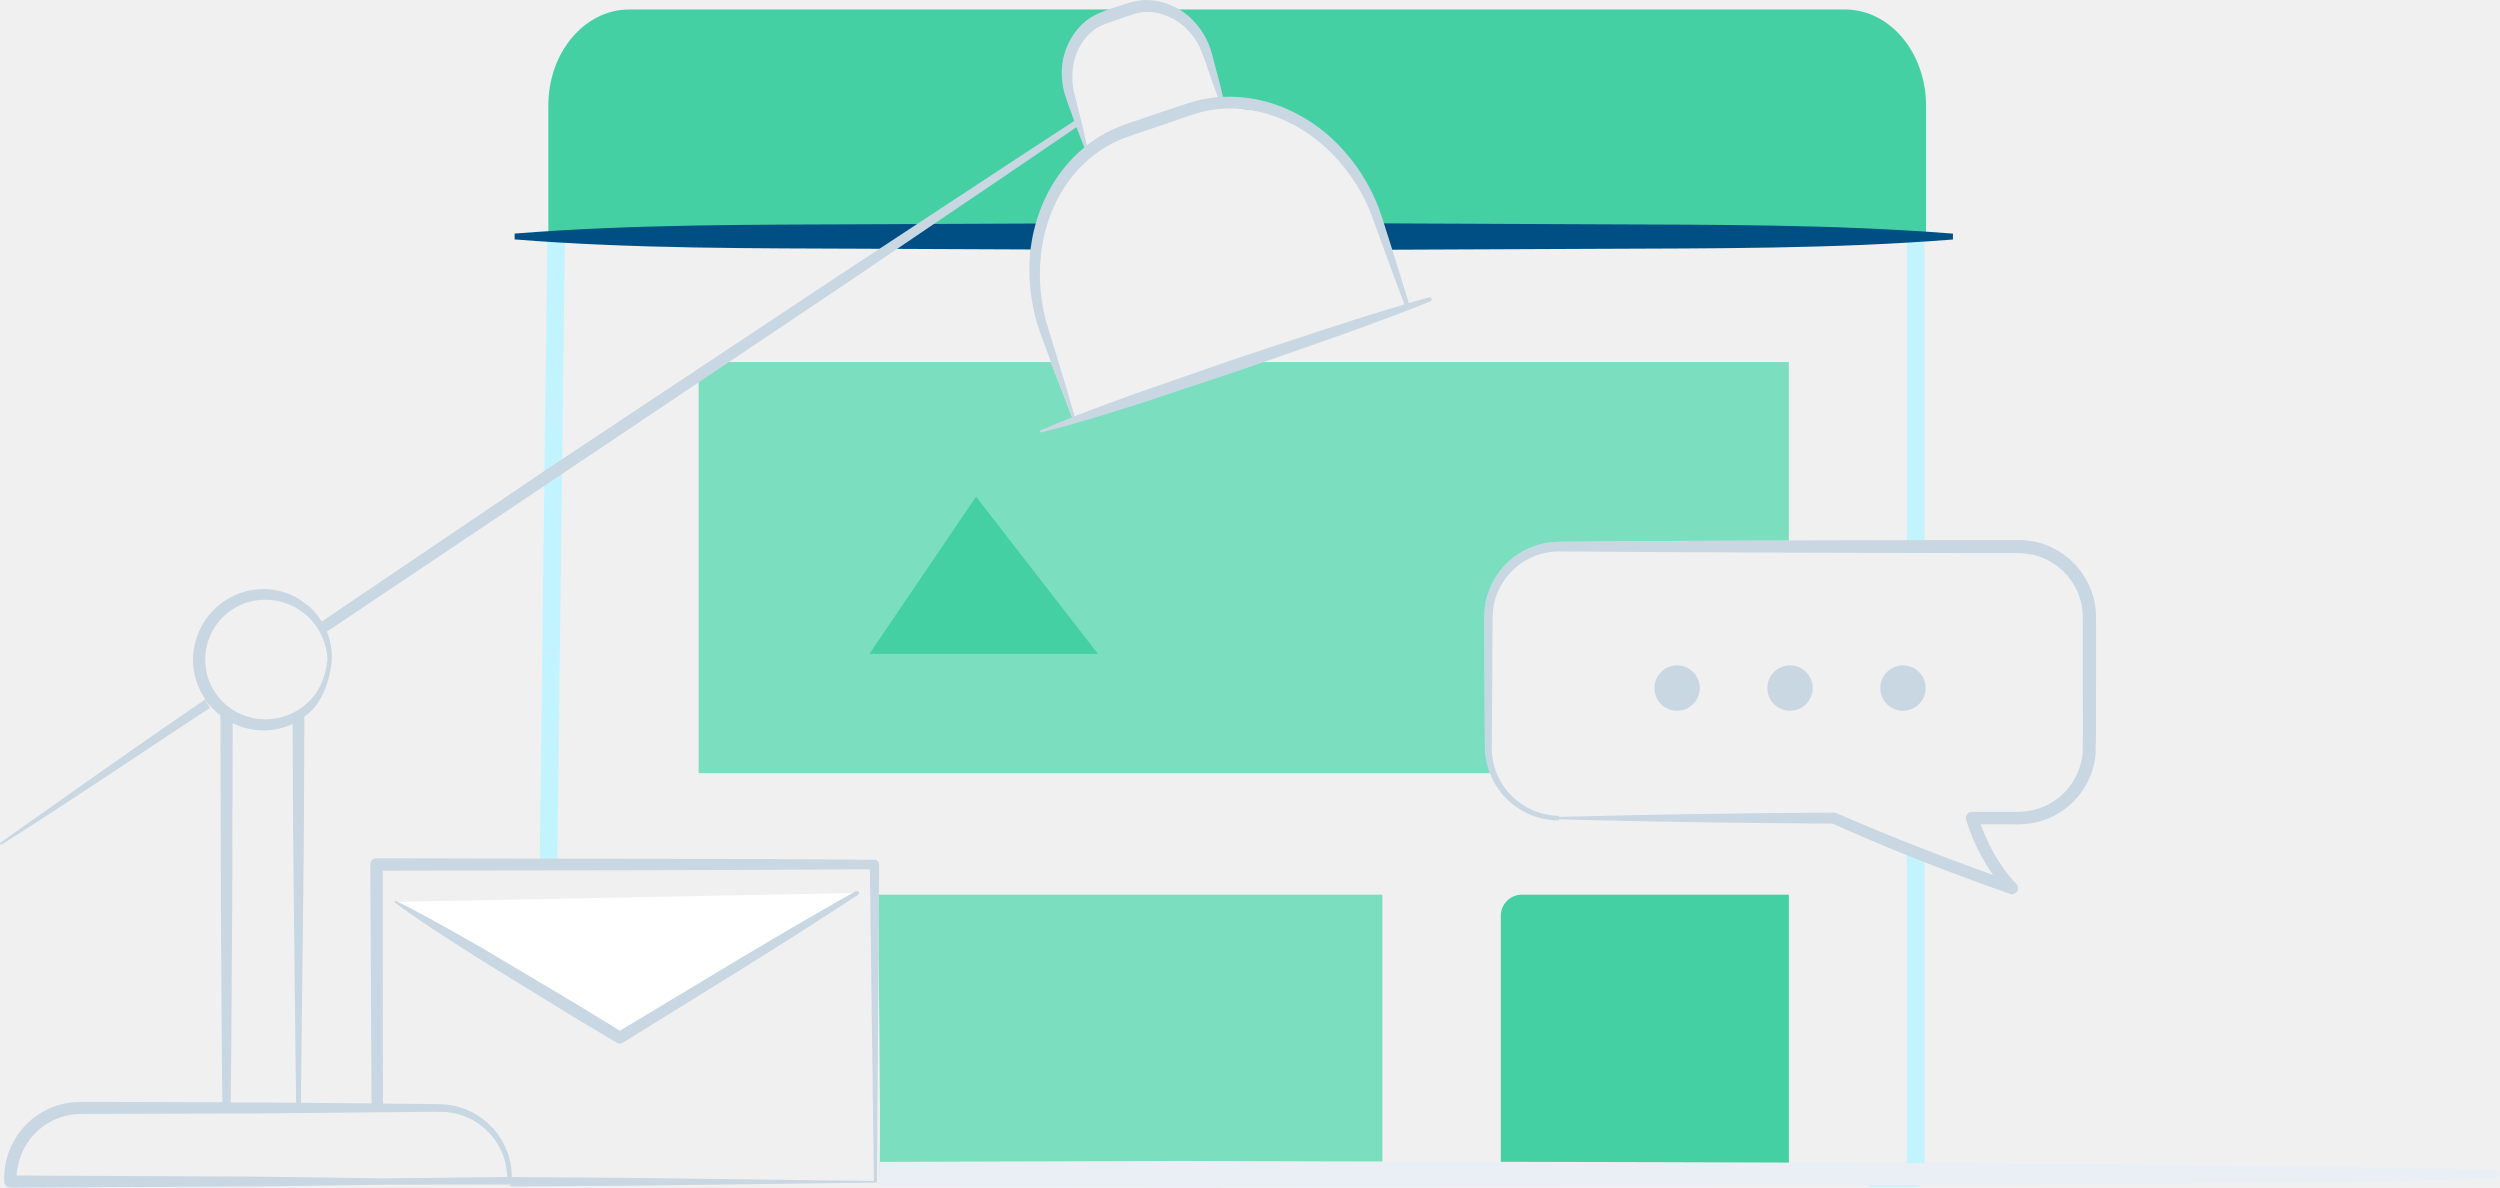
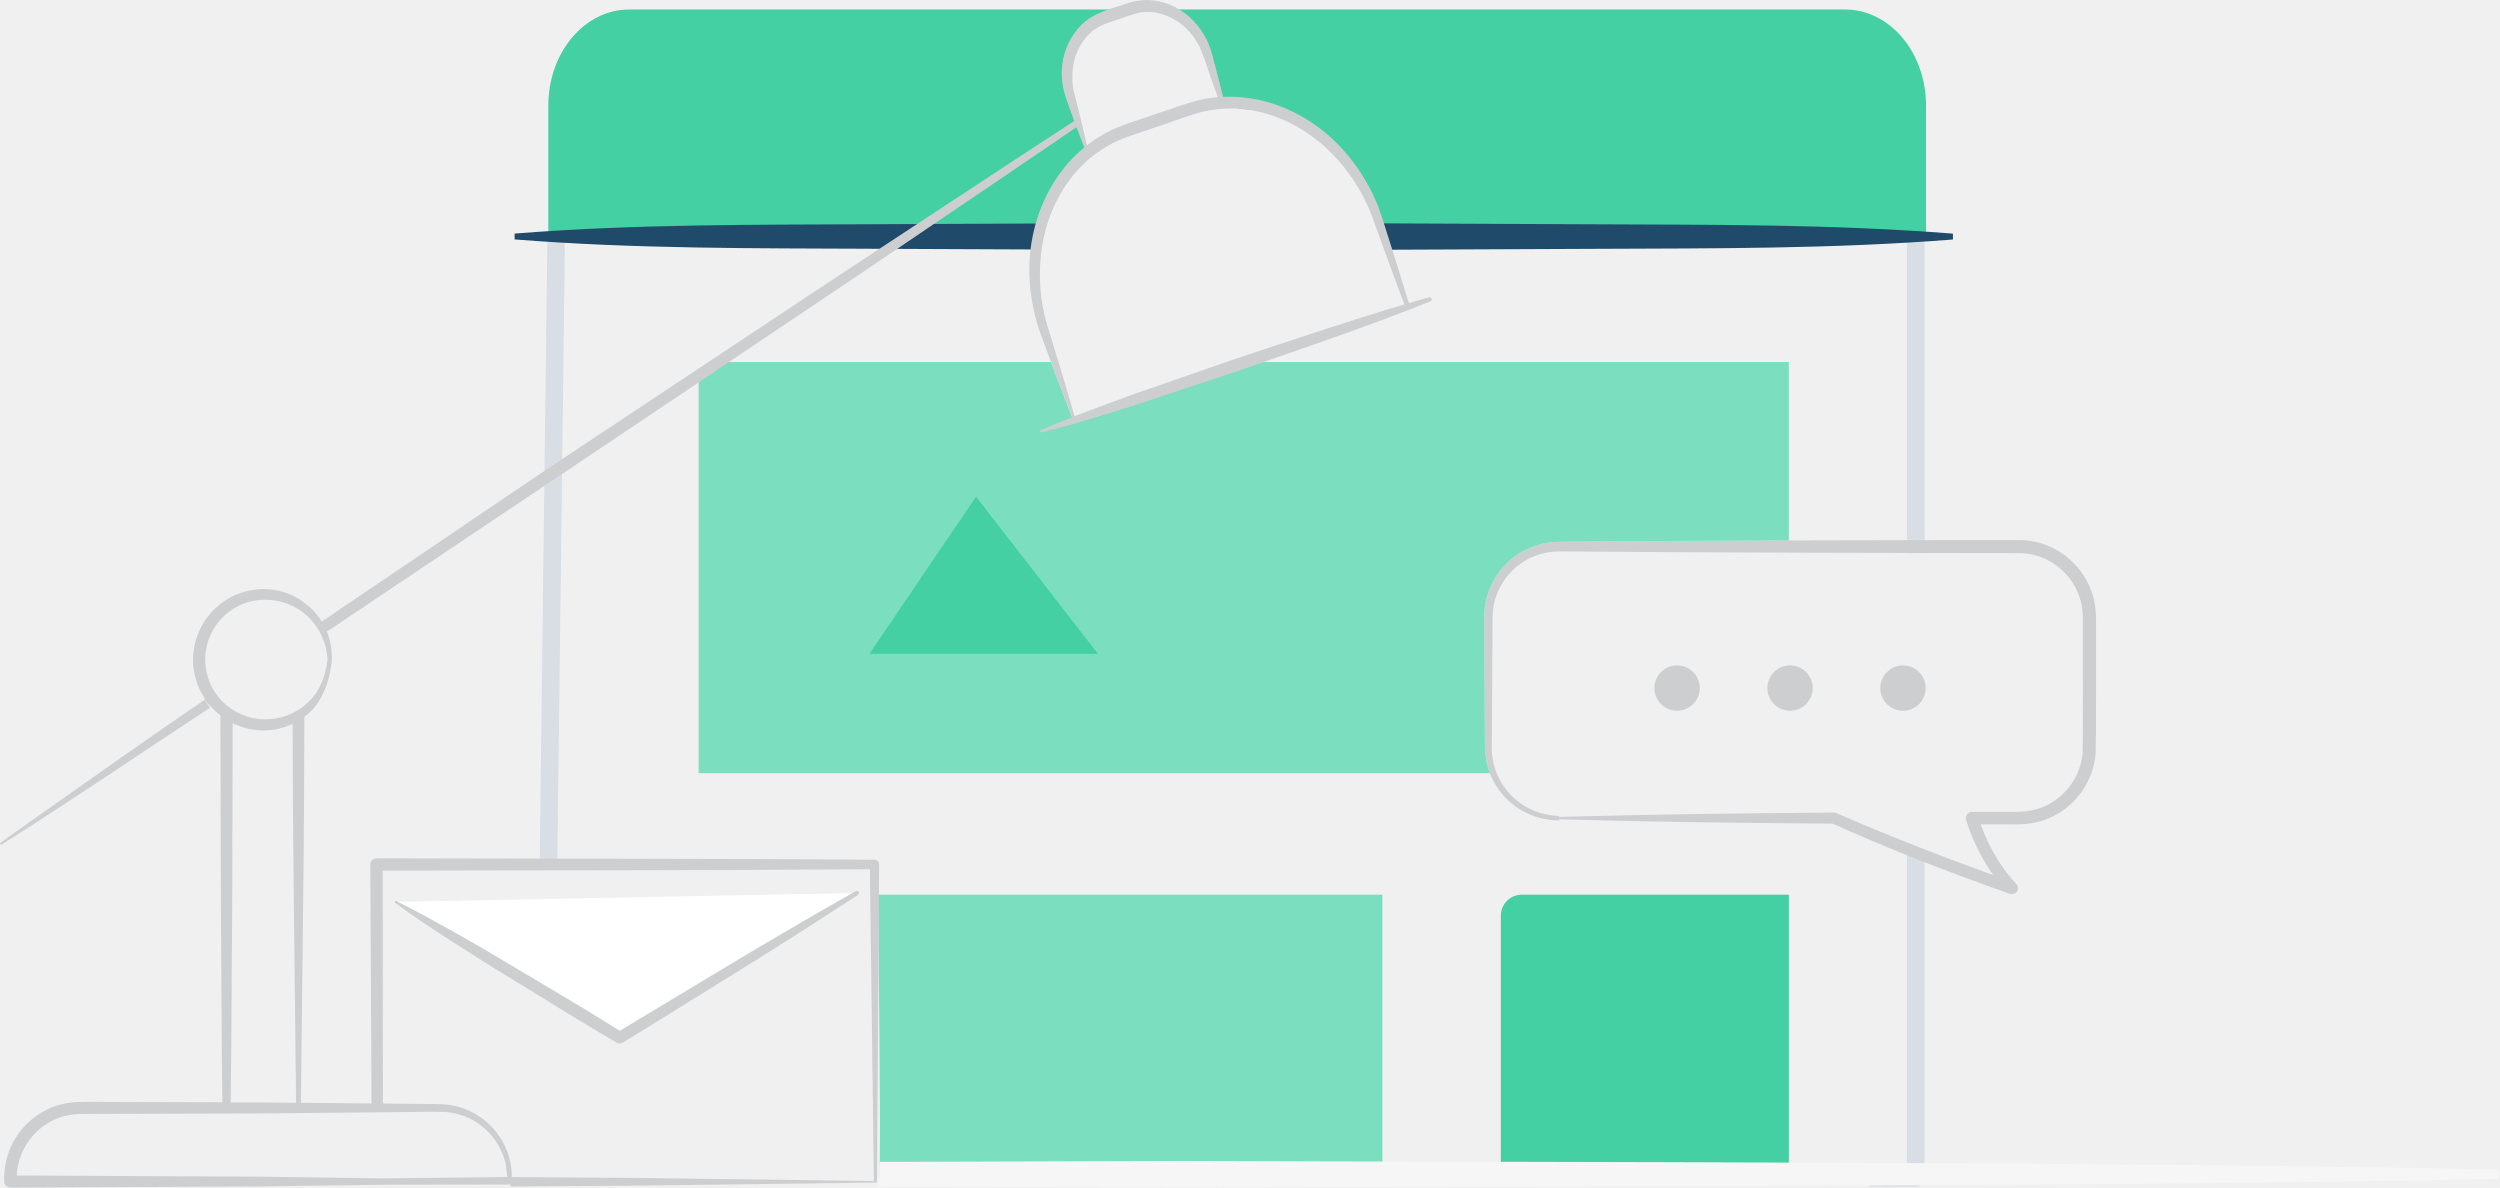
<svg xmlns="http://www.w3.org/2000/svg" id="Plan_-_Premium" data-name="Plan - Premium" viewBox="0 0 1458.04 692.71">
-   <path d="M2120.79,313.61l-4.5,366.66a74.37,74.37,0,0,1,10.24,1.72l4.52-368.29C2127.63,313.63,2124.21,313.61,2120.79,313.61Z" transform="translate(-1801.54 -176.67)" style="fill:#c2f4ff" />
-   <path d="M2913.68,311.93V499.42c3.42-.1,6.86-.25,10.27-.09v-188Q2918.83,311.74,2913.68,311.93Z" transform="translate(-1801.54 -176.67)" style="fill:#c2f4ff" />
-   <path d="M2913.68,671.18V858.56h-21.85v10.27h27a5.13,5.13,0,0,0,5.13-5.13V676.1C2920.61,674.24,2917.39,672.2,2913.68,671.18Z" transform="translate(-1801.54 -176.67)" style="fill:#c2f4ff" />
+   <path d="M2120.79,313.61l-4.5,366.66a74.37,74.37,0,0,1,10.24,1.72l4.52-368.29C2127.63,313.63,2124.21,313.61,2120.79,313.61Z" transform="translate(-1801.54 -176.67)" style="fill:#D8DEE4" />
+   <path d="M2913.68,311.93V499.42c3.42-.1,6.86-.25,10.27-.09v-188Q2918.83,311.74,2913.68,311.93Z" transform="translate(-1801.54 -176.67)" style="fill:#D8DEE4" />
+   <path d="M2913.68,671.18V858.56h-21.85v10.27h27a5.13,5.13,0,0,0,5.13-5.13V676.1C2920.61,674.24,2917.39,672.2,2913.68,671.18Z" transform="translate(-1801.54 -176.67)" style="fill:#D8DEE4" />
  <path d="M2313.83,698.44c-.07,55.06,1.41,110,.75,165h293.19v-165Z" transform="translate(-1801.54 -176.67)" style="fill:#7bdebf" />
  <path d="M887.62,521.77h155.67a0,0,0,0,1,0,0v165a0,0,0,0,1,0,0h-168a0,0,0,0,1,0,0V534.08A12.31,12.31,0,0,1,887.62,521.77Z" style="fill:#44d0a3" />
  <path d="M2435.47,262.73a2.61,2.61,0,0,1-1-1.83c-1.2-13.2-8.72-24.85-10.08-38-1.12-10.83,2.58-21,10.9-28A61.71,61.71,0,0,1,2461,182.2H2168.52c-26.06,0-47.19,25.08-47.19,56v78.17h286.75a113.46,113.46,0,0,1,14.87-38.11A71.78,71.78,0,0,1,2435.47,262.73Z" transform="translate(-1801.54 -176.67)" style="fill:#44d0a3" />
  <path d="M2877.62,182.2H2482.3a32.74,32.74,0,0,1,4.36,1.5c8,3.44,11.73,10,14.27,18a73.92,73.92,0,0,0,6.44,15.58c2.88,4.9,3.74,9.47,5.66,14.72,3.63,10,18.55,8,27,9.72,12.47,2.61,23.6,9.5,33.62,17.08a87.29,87.29,0,0,1,22.67,25.54,57.14,57.14,0,0,1,7.16,18.19c.23,1.16.44,2.32.65,3.48,1.78,3.51,3.22,7.19,5.55,10.38h315.15V238.21C2924.81,207.28,2903.68,182.2,2877.62,182.2Z" transform="translate(-1801.54 -176.67)" style="fill:#44d0a3" />
-   <path d="M2411.8,307l-100.41.44c-69.9.33-139.81-.09-209.71,5.45v3.42c69.9,5.54,139.81,5.12,209.71,5.45l96.29.42C2407.61,316.88,2410.57,312.13,2411.8,307Z" transform="translate(-1801.54 -176.67)" style="fill:#004f84" />
-   <path d="M2730.81,307.48l-124.91-.55c2.6,5.11,5.63,9.81,6.29,15.39l118.62-.52c69.9-.32,139.81.08,209.71-5.45v-3.42C2870.61,307.4,2800.71,307.81,2730.81,307.48Z" transform="translate(-1801.54 -176.67)" style="fill:#004f84" />
-   <path d="M2710.85,653.11c53.39-1.49,106.78-2.15,160.17-2.54a3.1,3.1,0,0,1,1.25.25l.07,0c34,14.76,68.66,28.2,103.66,40.39l-3.6,5.92a79.11,79.11,0,0,1-8-9.57,107.39,107.39,0,0,1-6.59-10.31,116,116,0,0,1-9.62-22.43,3.61,3.61,0,0,1,2.38-4.51,3.91,3.91,0,0,1,1.09-.16l22.07,0a68.47,68.47,0,0,0,10.49-.45,37.17,37.17,0,0,0,9.63-2.73,37.74,37.74,0,0,0,22.31-31.05c.32-14,.05-29.23.11-43.79l0-22.07,0-11a47.88,47.88,0,0,0-.82-10.16,37.73,37.73,0,0,0-25.82-28.06,38.67,38.67,0,0,0-9.86-1.55l-10.94-.07-22.07,0-88.26-.19-88.27-.36-44.13-.32c-7.26.12-15-.55-21.58.44a38.33,38.33,0,0,0-18.54,8.47A38.73,38.73,0,0,0,2674.26,524c-2.57,6.5-2.22,13.49-2.28,21l-.25,44.13-.15,22.07a40.62,40.62,0,0,0,4.65,20.35,40,40,0,0,0,34.62,20.94Zm0,2.05a43.21,43.21,0,0,1-37.77-21.95,44.36,44.36,0,0,1-5.51-22.08l-.15-22.07-.25-44.13c0-7.12-.48-15.23,2.35-22.63a43.74,43.74,0,0,1,34-29c8-1.17,15.06-.55,22.48-.8l44.13-.32,88.27-.36,88.26-.19,22.07,0,11.12,0a46.28,46.28,0,0,1,11.87,1.84A45.44,45.44,0,0,1,3023,527.24a56.08,56.08,0,0,1,1,11.78l0,11,0,22.07c-.11,14.86.16,29.09-.27,44.47a45.25,45.25,0,0,1-26.89,37.17,44.54,44.54,0,0,1-11.54,3.23,75.44,75.44,0,0,1-11.53.49l-22.07,0,3.47-4.67a108.75,108.75,0,0,0,8.94,21,99.69,99.69,0,0,0,6.12,9.65,73.65,73.65,0,0,0,7.12,8.61l.09.1a3.54,3.54,0,0,1-3.69,5.83c-35.2-12.43-70-25.84-104-41.22l1.31.28c-53.39-.38-106.78-1-160.17-2.54Z" transform="translate(-1801.54 -176.67)" style="fill:#c8d7e2" />
+   <path d="M2411.8,307l-100.41.44c-69.9.33-139.81-.09-209.71,5.45v3.42c69.9,5.54,139.81,5.12,209.71,5.45l96.29.42C2407.61,316.88,2410.57,312.13,2411.8,307Z" transform="translate(-1801.54 -176.67)" style="fill:#204A69" />
+   <path d="M2730.81,307.48l-124.91-.55c2.6,5.11,5.63,9.81,6.29,15.39l118.62-.52c69.9-.32,139.81.08,209.71-5.45v-3.42C2870.61,307.4,2800.71,307.81,2730.81,307.48Z" transform="translate(-1801.54 -176.67)" style="fill:#204A69" />
+   <path d="M2710.85,653.11c53.39-1.49,106.78-2.15,160.17-2.54a3.1,3.1,0,0,1,1.25.25l.07,0c34,14.76,68.66,28.2,103.66,40.39l-3.6,5.92a79.11,79.11,0,0,1-8-9.57,107.39,107.39,0,0,1-6.59-10.31,116,116,0,0,1-9.62-22.43,3.61,3.61,0,0,1,2.38-4.51,3.91,3.91,0,0,1,1.09-.16l22.07,0a68.47,68.47,0,0,0,10.49-.45,37.17,37.17,0,0,0,9.63-2.73,37.74,37.74,0,0,0,22.31-31.05c.32-14,.05-29.23.11-43.79l0-22.07,0-11a47.88,47.88,0,0,0-.82-10.16,37.73,37.73,0,0,0-25.82-28.06,38.67,38.67,0,0,0-9.86-1.55l-10.94-.07-22.07,0-88.26-.19-88.27-.36-44.13-.32c-7.26.12-15-.55-21.58.44a38.33,38.33,0,0,0-18.54,8.47A38.73,38.73,0,0,0,2674.26,524c-2.57,6.5-2.22,13.49-2.28,21l-.25,44.13-.15,22.07a40.62,40.62,0,0,0,4.65,20.35,40,40,0,0,0,34.62,20.94Zm0,2.05a43.21,43.21,0,0,1-37.77-21.95,44.36,44.36,0,0,1-5.51-22.08l-.15-22.07-.25-44.13c0-7.12-.48-15.23,2.35-22.63a43.74,43.74,0,0,1,34-29c8-1.17,15.06-.55,22.48-.8l44.13-.32,88.27-.36,88.26-.19,22.07,0,11.12,0a46.28,46.28,0,0,1,11.87,1.84A45.44,45.44,0,0,1,3023,527.24a56.08,56.08,0,0,1,1,11.78l0,11,0,22.07c-.11,14.86.16,29.09-.27,44.47a45.25,45.25,0,0,1-26.89,37.17,44.54,44.54,0,0,1-11.54,3.23,75.44,75.44,0,0,1-11.53.49l-22.07,0,3.47-4.67a108.75,108.75,0,0,0,8.94,21,99.69,99.69,0,0,0,6.12,9.65,73.65,73.65,0,0,0,7.12,8.61l.09.1a3.54,3.54,0,0,1-3.69,5.83c-35.2-12.43-70-25.84-104-41.22l1.31.28c-53.39-.38-106.78-1-160.17-2.54Z" transform="translate(-1801.54 -176.67)" style="fill:#CCCED0" />
  <path d="M2667.57,611.14l-.15-22.07-.25-44.13c0-7.12-.48-15.23,2.35-22.63a43.74,43.74,0,0,1,34-29c8-1.17,15.06-.55,22.48-.8l44.13-.32,74.68-.31V387.85h-324l-94,32.16-12.39-32.16H2221.34A12.31,12.31,0,0,0,2209,400.16V627.61H2670.5A43.77,43.77,0,0,1,2667.57,611.14Z" transform="translate(-1801.54 -176.67)" style="fill:#7bdebf" />
-   <circle cx="1109.85" cy="401.3" r="13.23" style="fill:#c8d7e2" />
-   <circle cx="1043.98" cy="401.3" r="13.23" style="fill:#c8d7e2" />
-   <circle cx="978.11" cy="401.3" r="13.23" style="fill:#c8d7e2" />
+   <circle cx="1109.85" cy="401.3" r="13.23" style="fill:#CCCED0" />
+   <circle cx="1043.98" cy="401.3" r="13.23" style="fill:#CCCED0" />
+   <circle cx="978.11" cy="401.3" r="13.23" style="fill:#CCCED0" />
  <polygon points="507.07 381.33 569.24 289.67 640.34 381.33 507.07 381.33" style="fill:#44d0a3" />
-   <path d="M3256.9,858.75c-217.73-4.65-548.45-4.18-766.18-5l-176.23.55c0,4.82-.17,9.61-.59,14.38l176.82.55c217.73-.82,548.45-.35,766.18-5a2.74,2.74,0,0,0,0-5.47Z" transform="translate(-1801.54 -176.67)" style="fill:#e9eff4" />
-   <path d="M2311.56,678.1h0c-96.83-.81-193.66-.54-290.49-.86h0a3.6,3.6,0,0,0-3.58,3.63l.75,139.88h6.64l-.15-136.29c94.72-.3,189.44-.06,284.16-.84L2311.19,865v.45l-145.3-1.85-66.43-.43c0,1.83-.08,3.66-.21,5.47l68.55-.44,144.74-1.85h.46l1.26-185.46A2.72,2.72,0,0,0,2311.56,678.1Z" transform="translate(-1801.54 -176.67)" style="fill:#c8d7e2" />
+   <path d="M3256.9,858.75c-217.73-4.65-548.45-4.18-766.18-5l-176.23.55c0,4.82-.17,9.61-.59,14.38l176.82.55c217.73-.82,548.45-.35,766.18-5a2.74,2.74,0,0,0,0-5.47Z" transform="translate(-1801.54 -176.67)" style="fill:#F6F6F6" />
+   <path d="M2311.56,678.1h0c-96.83-.81-193.66-.54-290.49-.86h0a3.6,3.6,0,0,0-3.58,3.63l.75,139.88h6.64l-.15-136.29c94.72-.3,189.44-.06,284.16-.84L2311.19,865v.45l-145.3-1.85-66.43-.43c0,1.83-.08,3.66-.21,5.47l68.55-.44,144.74-1.85h.46l1.26-185.46A2.72,2.72,0,0,0,2311.56,678.1Z" transform="translate(-1801.54 -176.67)" style="fill:#CCCED0" />
  <polyline points="230.73 526 361.48 605.18 499.81 520.79" style="fill:#fff" />
-   <path d="M2032.6,702.13c11.42,5.73,22.6,11.87,33.72,18.09s22.13,12.63,33,19.23L2132.18,759c11,6.45,21.74,13.28,32.62,19.91h-3.57l69.44-41.75q34.74-20.84,70-40.8a1.28,1.28,0,0,1,1.33,2.18q-33.95,22.15-68.32,43.59l-68.9,42.64a3.46,3.46,0,0,1-3.57,0c-10.91-6.57-22-12.93-32.75-19.68l-32.55-20c-10.89-6.6-21.61-13.5-32.34-20.36s-21.28-14-31.65-21.5a.64.64,0,0,1,.66-1.09Z" transform="translate(-1801.54 -176.67)" style="fill:#c8d7e2" />
-   <path d="M1921.07,584.72c-40.18,27.25-79.57,55.43-119.26,83.41a.64.64,0,0,0,.71,1.06c41-25.87,80.95-53.1,121.48-79.7A30.07,30.07,0,0,1,1921.07,584.72Z" transform="translate(-1801.54 -176.67)" style="fill:#c8d7e2" />
-   <path d="M2100.06,863.1l-.1-2.76a50.69,50.69,0,0,0-.7-5.47,43.47,43.47,0,0,0-3.58-10.45,43,43,0,0,0-14.51-16.56,42.19,42.19,0,0,0-21-7.13c-7.35-.3-14.31-.2-21.49-.32l-61.64-.59,1.26-112.5c.56-45.06.61-67.36.74-112.61a37.91,37.91,0,0,0,5.31-4.73c10-11.77,10.71-28.61,10.71-28.61a39.57,39.57,0,0,0-10.74-28.57,37.6,37.6,0,0,0-2.89-2.79l-5.31-3.87a40.33,40.33,0,0,0-20.37-5.91,41,41,0,0,0-29.29,11.86,41.64,41.64,0,0,0-12.36,29.29,41.09,41.09,0,0,0,6.83,22.61c-.46.48,3.14,4.85,3.45,4.53.66.75,1.33,1.48,2,2.18a39.83,39.83,0,0,0,3.7,3.23l.3,112.28.51,79.79q.09,16.77.36,33.53l-63.56-.18c-7.21,0-14.06-.16-21.56.06a44.05,44.05,0,0,0-21.83,7,44.8,44.8,0,0,0-15.41,17,45.43,45.43,0,0,0-4.88,22.3v.15a3.57,3.57,0,0,0,3.58,3.44l146.76-.7,72.89-1,72-.1.52-1.37A11.7,11.7,0,0,0,2100.06,863.1ZM1931.28,585.83a34.89,34.89,0,0,1,24.47-59.39,36.18,36.18,0,0,1,25.22,9.7,36.66,36.66,0,0,1,11.54,25.22s-.88,15.8-11.58,25.18a36,36,0,0,1-25.18,9.64A34.8,34.8,0,0,1,1931.28,585.83Zm42.94,234-21-.2-17.14,0q.25-16.77.36-33.55l.51-79.79.29-107.85a41.25,41.25,0,0,0,18.51,4.26,40.42,40.42,0,0,0,16.46-3.84c.12,43.06.19,63.07.72,106.31Zm50.49,44.09-72.68-1-140.75-.68a38.08,38.08,0,0,1,17-29.79,37,37,0,0,1,18.32-6c6.73-.24,14.14-.1,21.18-.17l85.48-.24,85.48-.81c7.07,0,14.37-.25,21.25-.09A38.85,38.85,0,0,1,2079.1,831a39.45,39.45,0,0,1,13.75,14.83,40.43,40.43,0,0,1,3.6,9.61l1,7.67Z" transform="translate(-1801.54 -176.67)" style="fill:#c8d7e2" />
-   <path d="M2636.53,350.95a1.28,1.28,0,0,0-1.58-.89c-3.94,1.1-7.86,2.24-11.78,3.39q-7.5-24.81-15.44-49.48a108.67,108.67,0,0,0-28.94-46.12c-13.46-12.53-30.65-21.45-49.16-24a78.85,78.85,0,0,0-14.78-.67c-1.59-6.44-3.18-12.89-4.93-19.28-1.09-3.89-1.85-7.78-3.62-11.87a45.49,45.49,0,0,0-6.73-11,39.38,39.38,0,0,0-22-13.54,33.27,33.27,0,0,0-13.33-.24c-4.6.91-8.19,2.37-12.05,3.57a93.48,93.48,0,0,0-11.76,4.47,33.3,33.3,0,0,0-10.43,8.32,40,40,0,0,0-9.24,24.15,45.57,45.57,0,0,0,1.47,12.81c1.21,4.16,2.58,7.86,4,11.65q.89,2.52,1.81,5c-45.45,29.58-90.62,59.58-136,89.28L2120.82,450.12,1987.07,540.6a18.88,18.88,0,0,1,2.93,5.9l134.84-90.37,170.64-114.48c44.59-30.32,89.38-60.35,133.9-90.79q2.19,5.93,4.55,11.82a79,79,0,0,0-6.31,5.74c-13.11,13.34-21.3,30.89-24.37,49s-.89,37.06,5.24,54.2c5.94,16.18,12,32.31,18.4,48.34-6.18,2.45-12.33,5-18.43,7.68a.64.64,0,0,0,.41,1.21c19.46-4.75,38.47-10.82,57.5-16.82l56.8-18.87c37.66-13.2,75.51-25.83,112.6-40.72A1.29,1.29,0,0,0,2636.53,350.95Zm-206-110.11-2.88-11.53a39.61,39.61,0,0,1-.54-11.19,34,34,0,0,1,8.11-20,26.35,26.35,0,0,1,8.46-6.49c3-1.48,7.12-2.56,10.88-3.94a106.3,106.3,0,0,1,11-3.55,26.4,26.4,0,0,1,10.68,0A34.57,34.57,0,0,1,2495,195a39.68,39.68,0,0,1,6.29,9.28,103.27,103.27,0,0,1,4.13,11c2,6,4.18,12,6.35,18a76.42,76.42,0,0,0-9.94,1.53c-9.29,2.26-17.27,5.49-25.87,8.21l-12.68,4.31a123.26,123.26,0,0,0-12.86,4.89,77.23,77.23,0,0,0-15,9.19C2433.92,254.57,2432.27,247.69,2430.53,240.84Zm90.33,145.52L2464.31,406c-12.05,4.39-24.11,8.76-36.06,13.47-4.72-16.57-9.7-33-14.84-49.47a105.07,105.07,0,0,1-3.79-51.42c3-17,10.8-33.19,22.9-45.29a71.08,71.08,0,0,1,20.84-14.52c7.6-3.35,16.6-5.79,24.89-8.82,8.39-2.74,17-6.22,25.1-8.21a71.11,71.11,0,0,1,25.39-1.18c17,2.22,33,10.35,45.78,22a104.07,104.07,0,0,1,28.24,43.15q8.74,24.33,17.86,48.52C2587.07,364.08,2554,375.44,2520.86,386.36Z" transform="translate(-1801.54 -176.67)" style="fill:#c8d7e2" />
+   <path d="M2032.6,702.13c11.42,5.73,22.6,11.87,33.72,18.09s22.13,12.63,33,19.23L2132.18,759c11,6.45,21.74,13.28,32.62,19.91h-3.57l69.44-41.75q34.74-20.84,70-40.8a1.28,1.28,0,0,1,1.33,2.18q-33.95,22.15-68.32,43.59l-68.9,42.64a3.46,3.46,0,0,1-3.57,0c-10.91-6.57-22-12.93-32.75-19.68l-32.55-20c-10.89-6.6-21.61-13.5-32.34-20.36s-21.28-14-31.65-21.5a.64.64,0,0,1,.66-1.09Z" transform="translate(-1801.54 -176.67)" style="fill:#CCCED0" />
+   <path d="M1921.07,584.72c-40.18,27.25-79.57,55.43-119.26,83.41a.64.64,0,0,0,.71,1.06c41-25.87,80.95-53.1,121.48-79.7A30.07,30.07,0,0,1,1921.07,584.72Z" transform="translate(-1801.54 -176.67)" style="fill:#CCCED0" />
+   <path d="M2100.06,863.1l-.1-2.76a50.69,50.69,0,0,0-.7-5.47,43.47,43.47,0,0,0-3.58-10.45,43,43,0,0,0-14.51-16.56,42.19,42.19,0,0,0-21-7.13c-7.35-.3-14.31-.2-21.49-.32l-61.64-.59,1.26-112.5c.56-45.06.61-67.36.74-112.61a37.91,37.91,0,0,0,5.31-4.73c10-11.77,10.71-28.61,10.71-28.61a39.57,39.57,0,0,0-10.74-28.57,37.6,37.6,0,0,0-2.89-2.79l-5.31-3.87a40.33,40.33,0,0,0-20.37-5.91,41,41,0,0,0-29.29,11.86,41.64,41.64,0,0,0-12.36,29.29,41.09,41.09,0,0,0,6.83,22.61c-.46.48,3.14,4.85,3.45,4.53.66.75,1.33,1.48,2,2.18a39.83,39.83,0,0,0,3.7,3.23l.3,112.28.51,79.79q.09,16.77.36,33.53l-63.56-.18c-7.21,0-14.06-.16-21.56.06a44.05,44.05,0,0,0-21.83,7,44.8,44.8,0,0,0-15.41,17,45.43,45.43,0,0,0-4.88,22.3v.15a3.57,3.57,0,0,0,3.58,3.44l146.76-.7,72.89-1,72-.1.52-1.37A11.7,11.7,0,0,0,2100.06,863.1ZM1931.28,585.83a34.89,34.89,0,0,1,24.47-59.39,36.18,36.18,0,0,1,25.22,9.7,36.66,36.66,0,0,1,11.54,25.22s-.88,15.8-11.58,25.18a36,36,0,0,1-25.18,9.64A34.8,34.8,0,0,1,1931.28,585.83Zm42.94,234-21-.2-17.14,0q.25-16.77.36-33.55l.51-79.79.29-107.85a41.25,41.25,0,0,0,18.51,4.26,40.42,40.42,0,0,0,16.46-3.84c.12,43.06.19,63.07.72,106.31Zm50.49,44.09-72.68-1-140.75-.68a38.08,38.08,0,0,1,17-29.79,37,37,0,0,1,18.32-6c6.73-.24,14.14-.1,21.18-.17l85.48-.24,85.48-.81c7.07,0,14.37-.25,21.25-.09A38.85,38.85,0,0,1,2079.1,831a39.45,39.45,0,0,1,13.75,14.83,40.43,40.43,0,0,1,3.6,9.61l1,7.67Z" transform="translate(-1801.54 -176.67)" style="fill:#CCCED0" />
+   <path d="M2636.53,350.95a1.28,1.28,0,0,0-1.58-.89c-3.94,1.1-7.86,2.24-11.78,3.39q-7.5-24.81-15.44-49.48a108.67,108.67,0,0,0-28.94-46.12c-13.46-12.53-30.65-21.45-49.16-24a78.85,78.85,0,0,0-14.78-.67c-1.59-6.44-3.18-12.89-4.93-19.28-1.09-3.89-1.85-7.78-3.62-11.87a45.49,45.49,0,0,0-6.73-11,39.38,39.38,0,0,0-22-13.54,33.27,33.27,0,0,0-13.33-.24c-4.6.91-8.19,2.37-12.05,3.57a93.48,93.48,0,0,0-11.76,4.47,33.3,33.3,0,0,0-10.43,8.32,40,40,0,0,0-9.24,24.15,45.57,45.57,0,0,0,1.47,12.81c1.21,4.16,2.58,7.86,4,11.65q.89,2.52,1.81,5c-45.45,29.58-90.62,59.58-136,89.28L2120.82,450.12,1987.07,540.6a18.88,18.88,0,0,1,2.93,5.9l134.84-90.37,170.64-114.48c44.59-30.32,89.38-60.35,133.9-90.79q2.19,5.93,4.55,11.82a79,79,0,0,0-6.31,5.74c-13.11,13.34-21.3,30.89-24.37,49s-.89,37.06,5.24,54.2c5.94,16.18,12,32.31,18.4,48.34-6.18,2.45-12.33,5-18.43,7.68a.64.64,0,0,0,.41,1.21c19.46-4.75,38.47-10.82,57.5-16.82l56.8-18.87c37.66-13.2,75.51-25.83,112.6-40.72A1.29,1.29,0,0,0,2636.53,350.95Zm-206-110.11-2.88-11.53a39.61,39.61,0,0,1-.54-11.19,34,34,0,0,1,8.11-20,26.35,26.35,0,0,1,8.46-6.49c3-1.48,7.12-2.56,10.88-3.94a106.3,106.3,0,0,1,11-3.55,26.4,26.4,0,0,1,10.68,0A34.57,34.57,0,0,1,2495,195a39.68,39.68,0,0,1,6.29,9.28,103.27,103.27,0,0,1,4.13,11c2,6,4.18,12,6.35,18a76.42,76.42,0,0,0-9.94,1.53c-9.29,2.26-17.27,5.49-25.87,8.21l-12.68,4.31a123.26,123.26,0,0,0-12.86,4.89,77.23,77.23,0,0,0-15,9.19C2433.92,254.57,2432.27,247.69,2430.53,240.84Zm90.33,145.52L2464.31,406c-12.05,4.39-24.11,8.76-36.06,13.47-4.72-16.57-9.7-33-14.84-49.47a105.07,105.07,0,0,1-3.79-51.42c3-17,10.8-33.19,22.9-45.29a71.08,71.08,0,0,1,20.84-14.52c7.6-3.35,16.6-5.79,24.89-8.82,8.39-2.74,17-6.22,25.1-8.21a71.11,71.11,0,0,1,25.39-1.18c17,2.22,33,10.35,45.78,22a104.07,104.07,0,0,1,28.24,43.15q8.74,24.33,17.86,48.52C2587.07,364.08,2554,375.44,2520.86,386.36Z" transform="translate(-1801.54 -176.67)" style="fill:#CCCED0" />
</svg>
